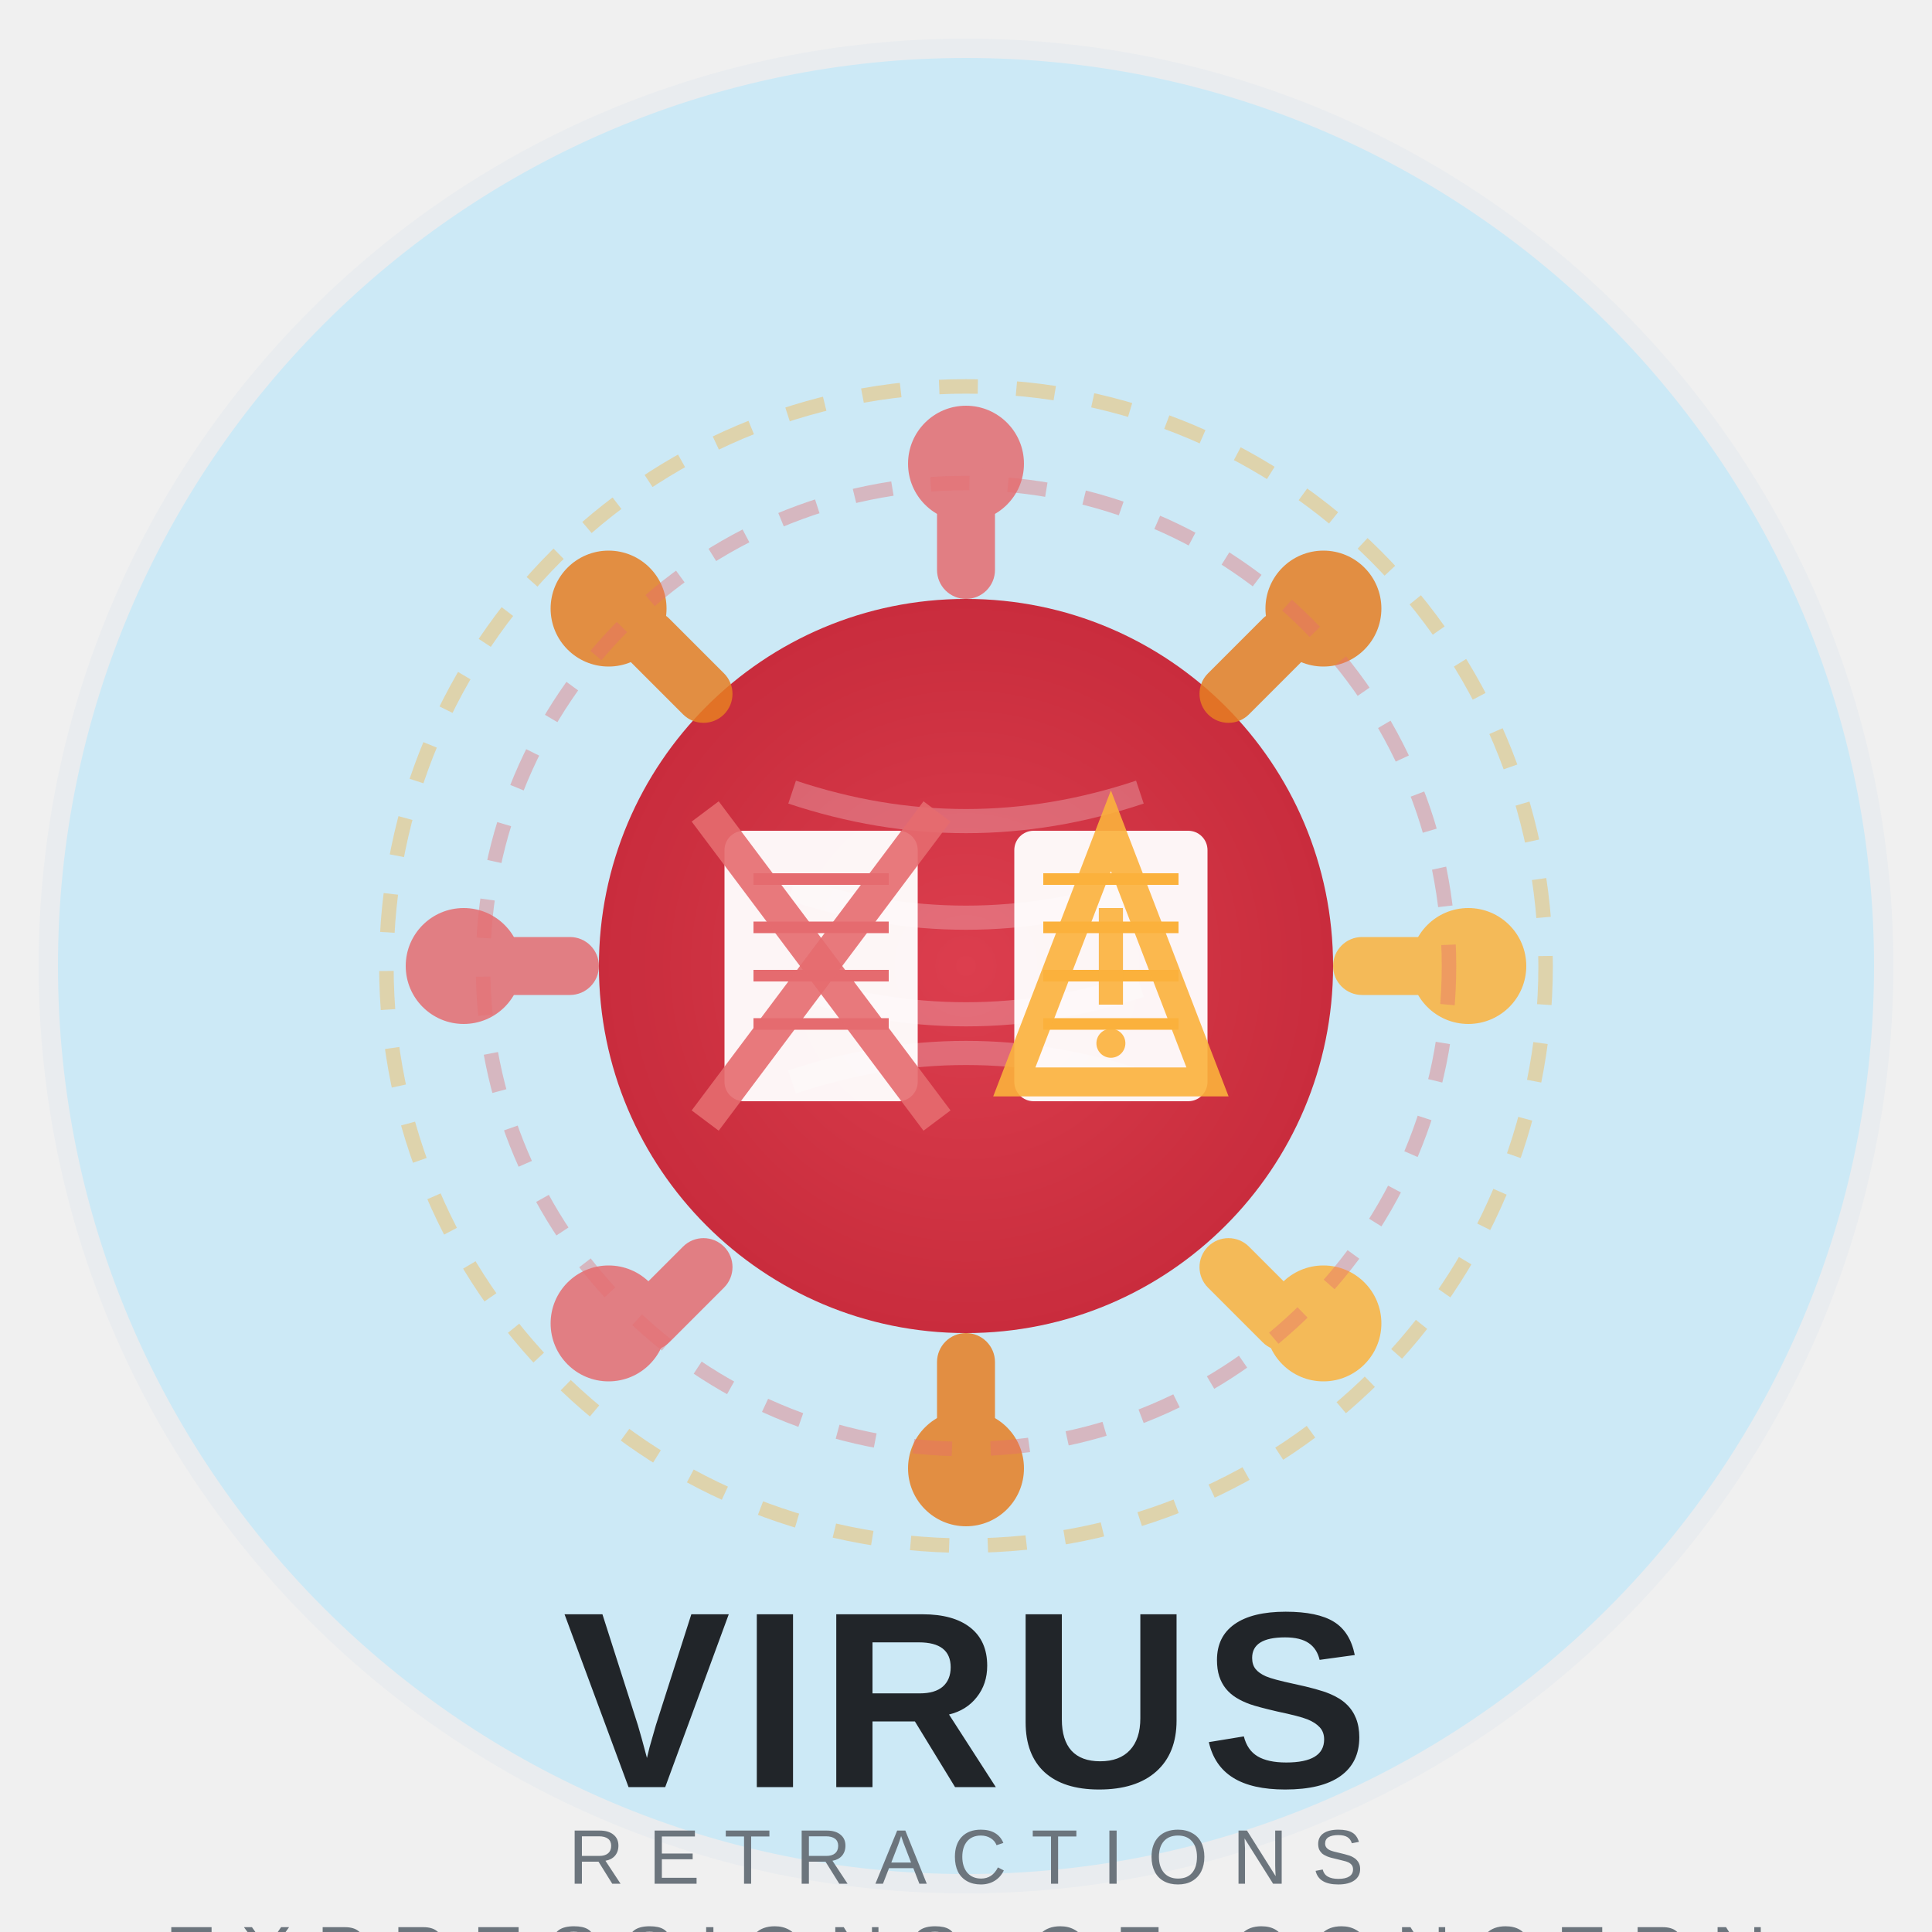
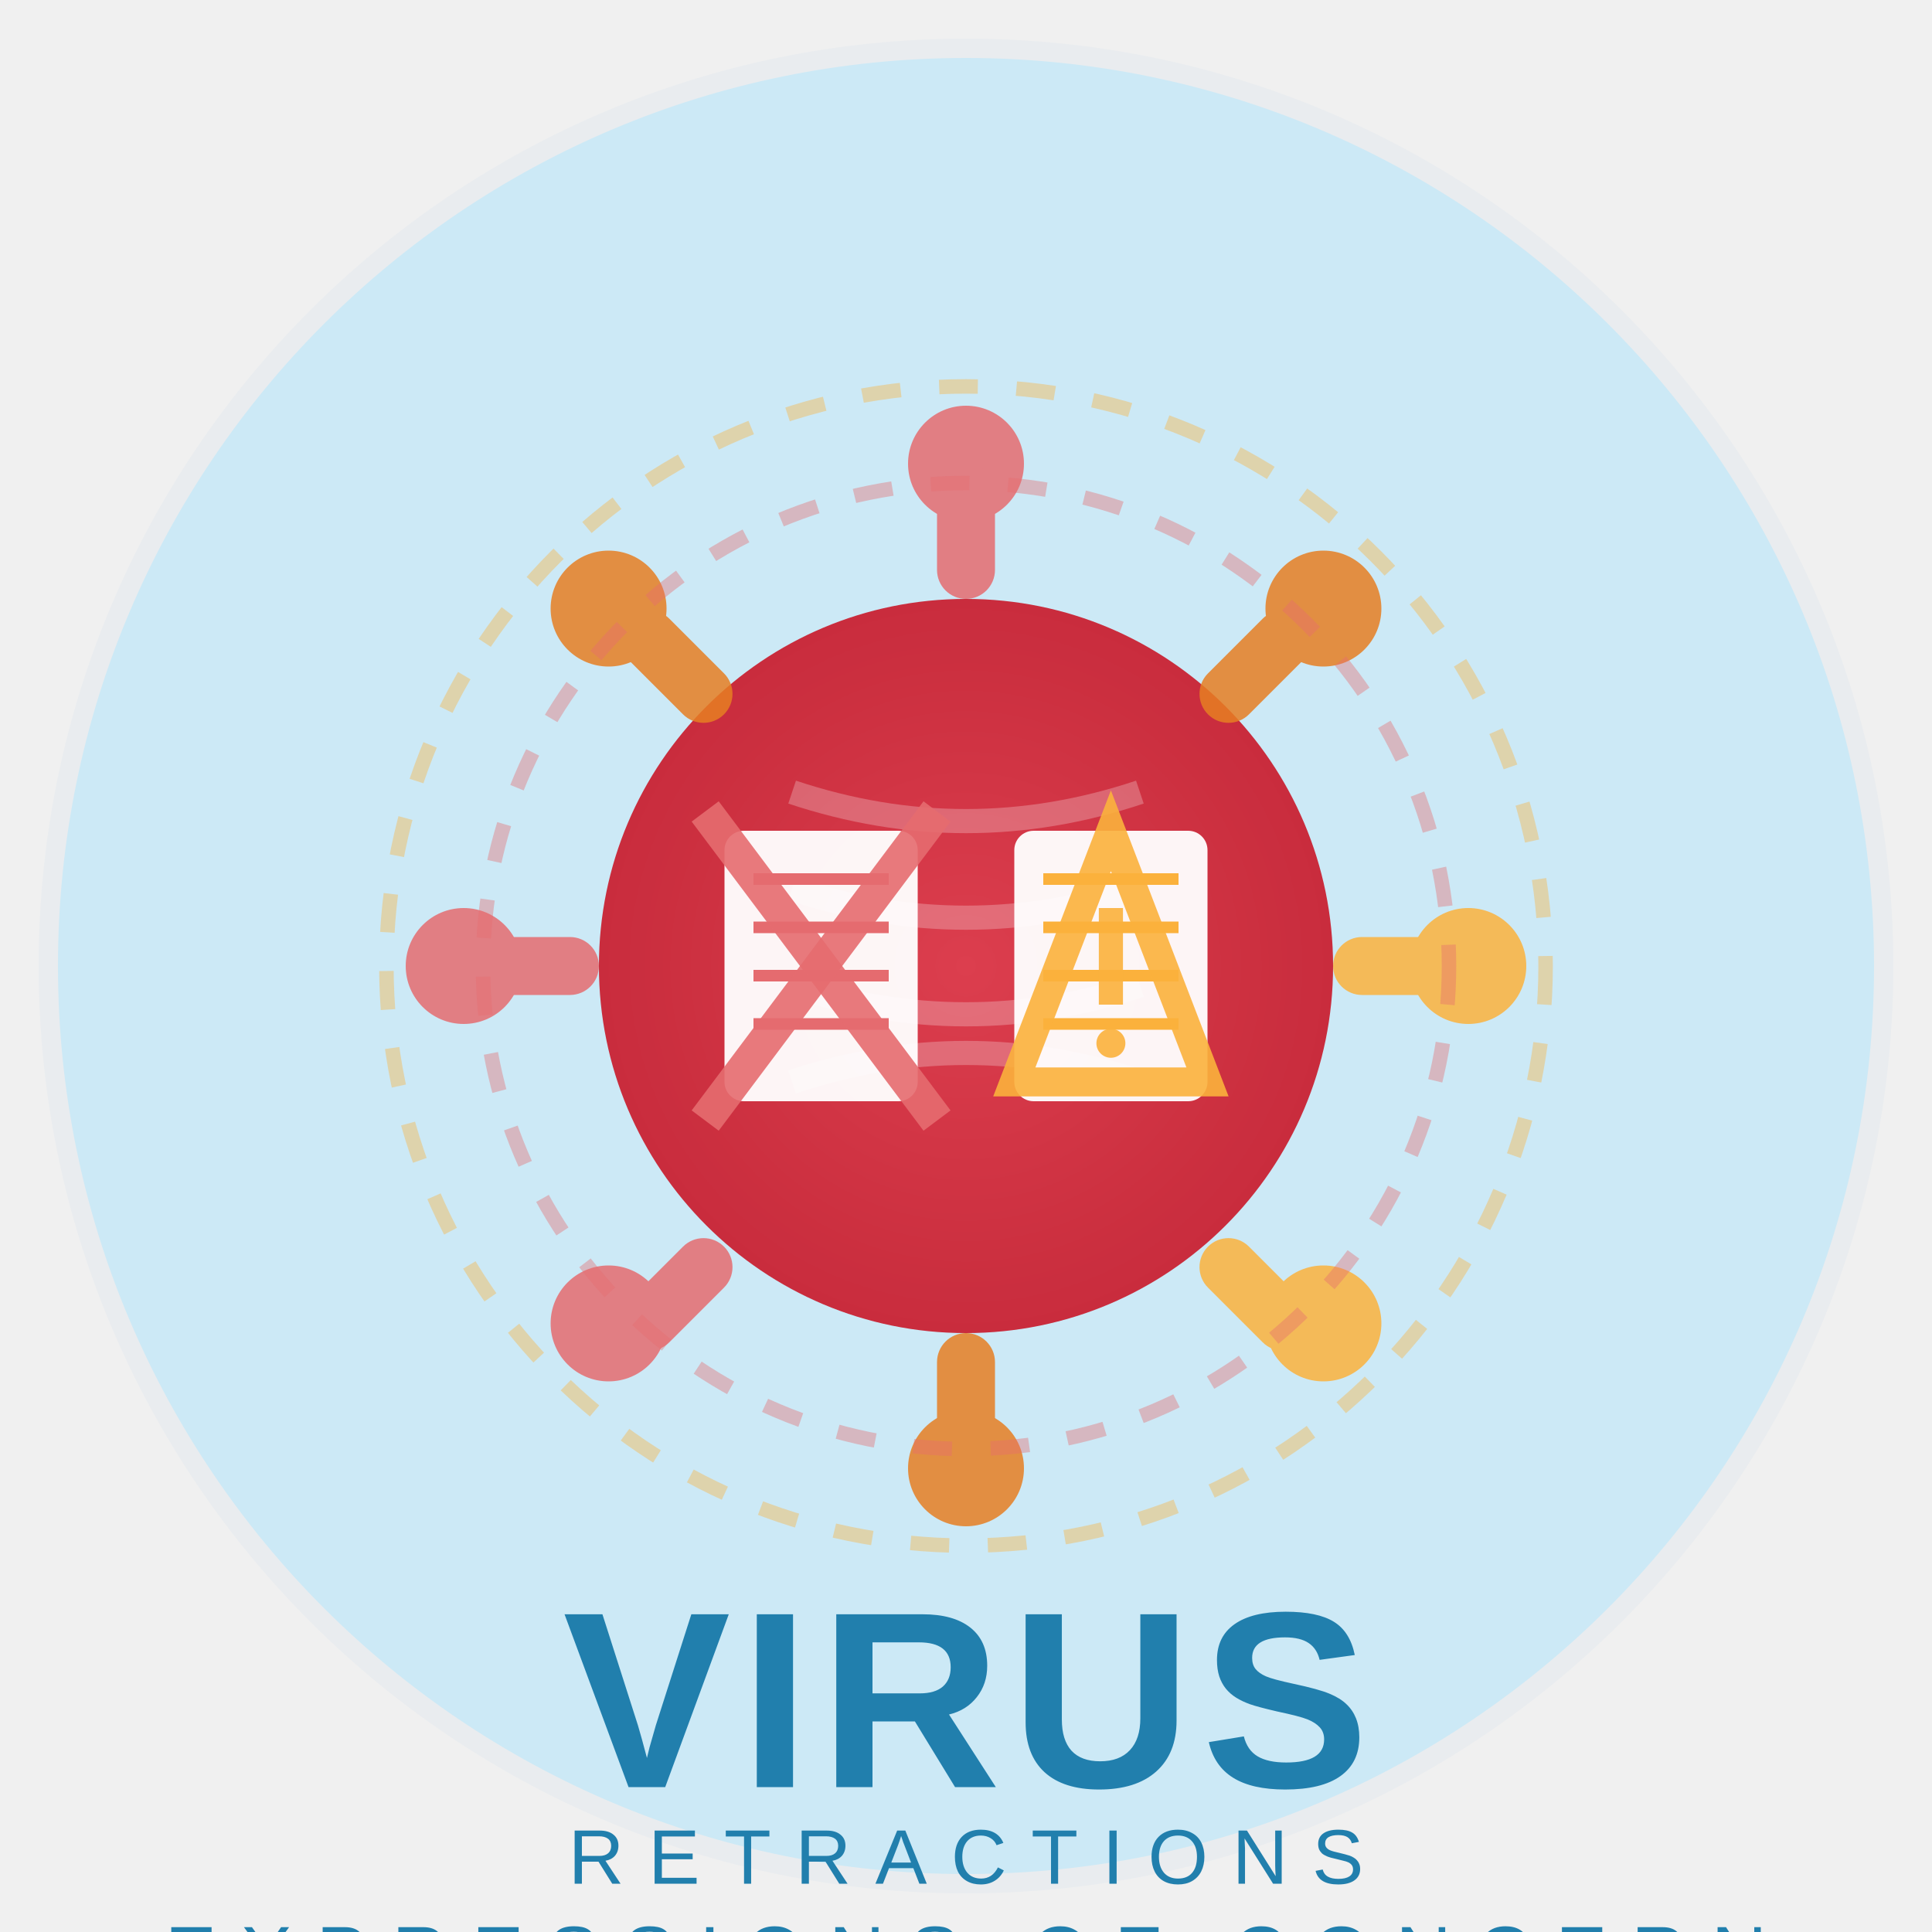
<svg xmlns="http://www.w3.org/2000/svg" viewBox="0 0 200 200">
  <circle cx="100" cy="100" r="95" fill="#CCE9F6" stroke="#e9ecef" stroke-width="2" />
  <defs>
    <radialGradient id="virusGradient" cx="50%" cy="50%" r="50%">
      <stop offset="0%" style="stop-color:#dc3545;stop-opacity:1" />
      <stop offset="100%" style="stop-color:#c82333;stop-opacity:1" />
    </radialGradient>
    <filter id="glow">
      <feGaussianBlur stdDeviation="2" result="coloredBlur" />
      <feMerge>
        <feMergeNode in="coloredBlur" />
        <feMergeNode in="SourceGraphic" />
      </feMerge>
    </filter>
  </defs>
  <circle cx="100" cy="100" r="38" fill="url(#virusGradient)" opacity="0.95" />
  <g opacity="0.25">
    <path d="M 82 82 Q 100 88, 118 82" stroke="white" stroke-width="2.5" fill="none" />
    <path d="M 82 92 Q 100 98, 118 92" stroke="white" stroke-width="2.5" fill="none" />
    <path d="M 82 102 Q 100 108, 118 102" stroke="white" stroke-width="2.5" fill="none" />
    <path d="M 82 112 Q 100 106, 118 112" stroke="white" stroke-width="2.5" fill="none" />
  </g>
  <g transform="translate(100, 100)">
    <g transform="translate(-15, 0)">
      <rect x="-10" y="-14" width="20" height="28" fill="white" opacity="0.95" rx="2" />
      <line x1="-7" y1="-9" x2="7" y2="-9" stroke="#e56b6f" stroke-width="1.2" />
      <line x1="-7" y1="-4" x2="7" y2="-4" stroke="#e56b6f" stroke-width="1.2" />
      <line x1="-7" y1="1" x2="7" y2="1" stroke="#e56b6f" stroke-width="1.2" />
      <line x1="-7" y1="6" x2="7" y2="6" stroke="#e56b6f" stroke-width="1.2" />
      <line x1="-12" y1="-16" x2="12" y2="16" stroke="#e56b6f" stroke-width="3.5" opacity="0.9" />
      <line x1="-12" y1="16" x2="12" y2="-16" stroke="#e56b6f" stroke-width="3.5" opacity="0.9" />
    </g>
    <g transform="translate(15, 0)">
      <rect x="-10" y="-14" width="20" height="28" fill="white" opacity="0.95" rx="2" />
      <line x1="-7" y1="-9" x2="7" y2="-9" stroke="#fbb13c" stroke-width="1.2" />
      <line x1="-7" y1="-4" x2="7" y2="-4" stroke="#fbb13c" stroke-width="1.2" />
      <line x1="-7" y1="1" x2="7" y2="1" stroke="#fbb13c" stroke-width="1.2" />
      <line x1="-7" y1="6" x2="7" y2="6" stroke="#fbb13c" stroke-width="1.2" />
      <path d="M 0 -14 L 10 12 L -10 12 Z" fill="none" stroke="#fbb13c" stroke-width="3" opacity="0.9" />
      <line x1="0" y1="-6" x2="0" y2="4" stroke="#fbb13c" stroke-width="2.5" opacity="0.9" />
      <circle cx="0" cy="8" r="1.5" fill="#fbb13c" opacity="0.9" />
    </g>
  </g>
  <g opacity="0.85">
    <circle cx="100" cy="48" r="6" fill="#e56b6f" />
    <rect x="97" y="48" width="6" height="14" rx="3" fill="#e56b6f" />
    <circle cx="137" cy="63" r="6" fill="#e67e22" />
    <rect x="123" y="66" width="14" height="6" rx="3" fill="#e67e22" transform="rotate(-45 130 69)" />
    <circle cx="152" cy="100" r="6" fill="#fbb13c" />
    <rect x="138" y="97" width="14" height="6" rx="3" fill="#fbb13c" />
    <circle cx="137" cy="137" r="6" fill="#fbb13c" />
    <rect x="123" y="131" width="14" height="6" rx="3" fill="#fbb13c" transform="rotate(45 130 134)" />
    <circle cx="100" cy="152" r="6" fill="#e67e22" />
    <rect x="97" y="138" width="6" height="14" rx="3" fill="#e67e22" />
    <circle cx="63" cy="137" r="6" fill="#e56b6f" />
    <rect x="63" y="131" width="14" height="6" rx="3" fill="#e56b6f" transform="rotate(-45 70 134)" />
    <circle cx="48" cy="100" r="6" fill="#e56b6f" />
    <rect x="48" y="97" width="14" height="6" rx="3" fill="#e56b6f" />
    <circle cx="63" cy="63" r="6" fill="#e67e22" />
    <rect x="63" y="66" width="14" height="6" rx="3" fill="#e67e22" transform="rotate(45 70 69)" />
  </g>
  <circle cx="100" cy="100" r="50" fill="none" stroke="#e56b6f" stroke-width="1.5" stroke-dasharray="4,4" opacity="0.4" />
  <circle cx="100" cy="100" r="60" fill="none" stroke="#fbb13c" stroke-width="1.5" stroke-dasharray="4,4" opacity="0.4" />
-   <text x="100" y="185" font-family="Arial, sans-serif" font-size="26" font-weight="bold" fill="#212529" text-anchor="middle" letter-spacing="1">VIRUS</text>
-   <text x="100" y="195" font-family="Arial, sans-serif" font-size="8" fill="#6c757d" text-anchor="middle" letter-spacing="2.5">RETRACTIONS</text>
-   <text x="100" y="205" font-family="Arial, sans-serif" font-size="8" fill="#6c757d" text-anchor="middle" letter-spacing="2.5">EXPRESSIONS OF CONCERN</text>
+   <text x="100" y="185" font-family="Arial, sans-serif" font-size="26" font-weight="bold" fill="#217fad" text-anchor="middle" letter-spacing="1">VIRUS</text>
+   <text x="100" y="195" font-family="Arial, sans-serif" font-size="8" fill="#217fad" text-anchor="middle" letter-spacing="2.5">RETRACTIONS</text>
+   <text x="100" y="205" font-family="Arial, sans-serif" font-size="8" fill="#217fad" text-anchor="middle" letter-spacing="2.5">EXPRESSIONS OF CONCERN</text>
</svg>
